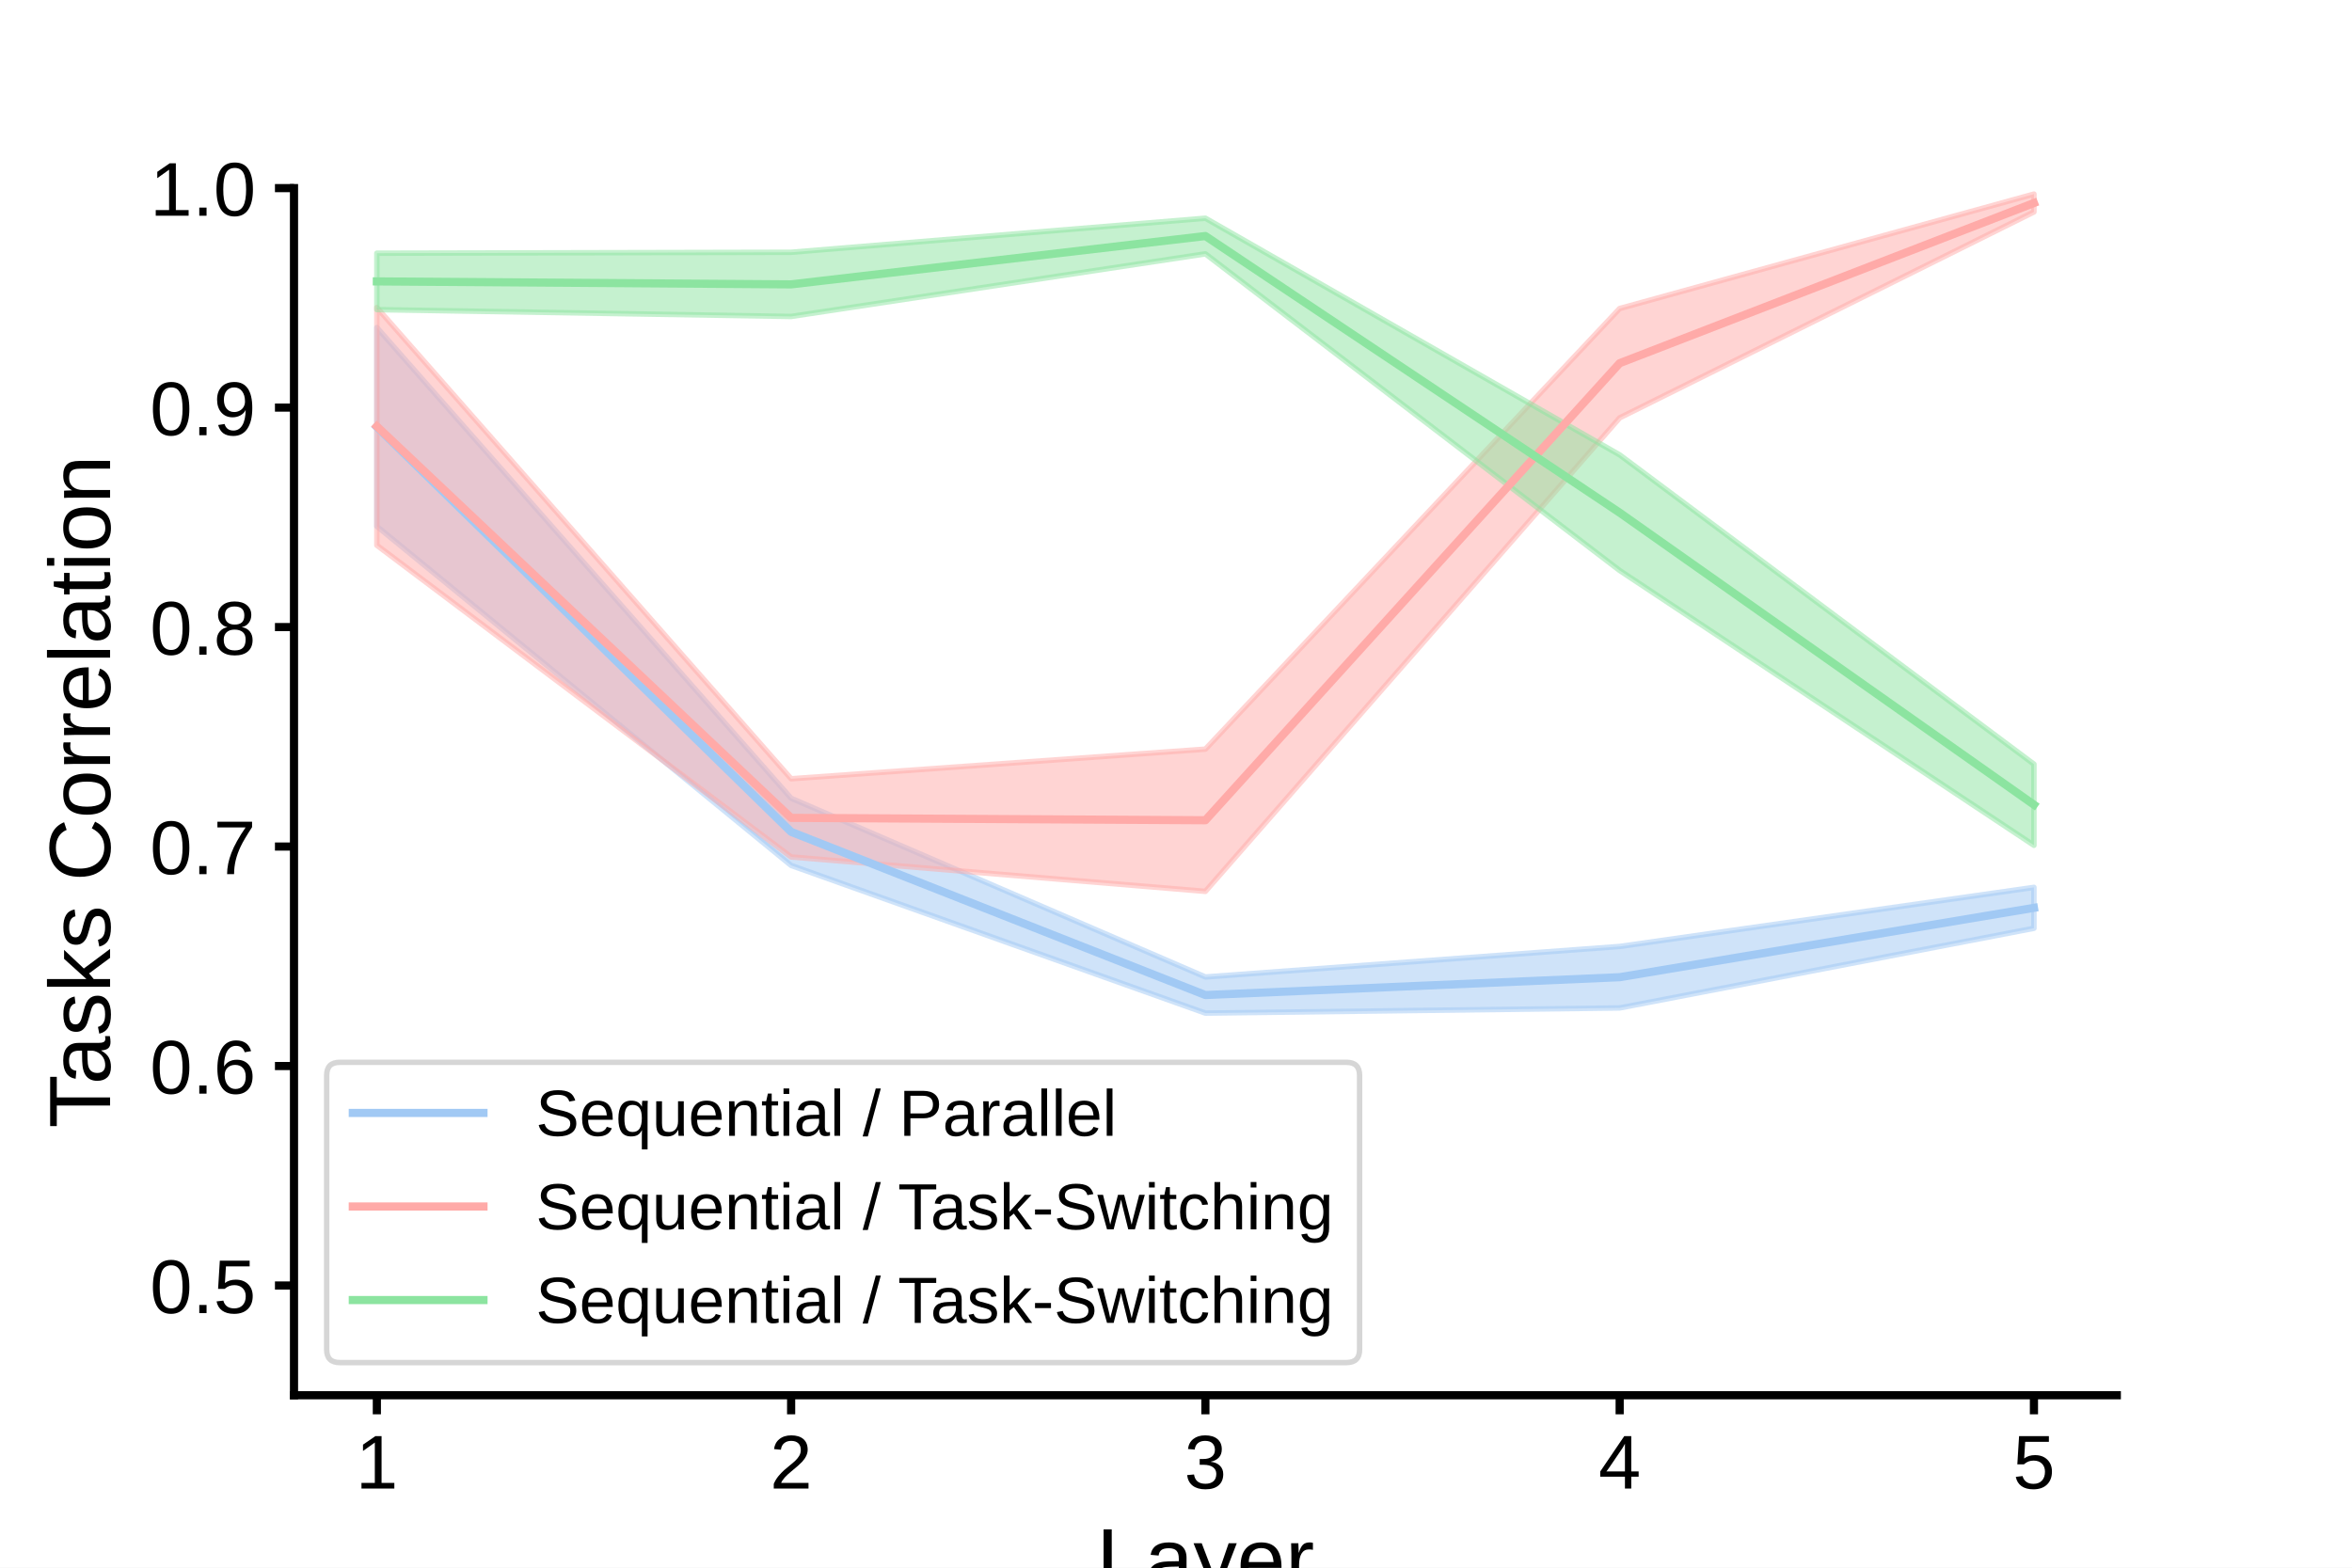
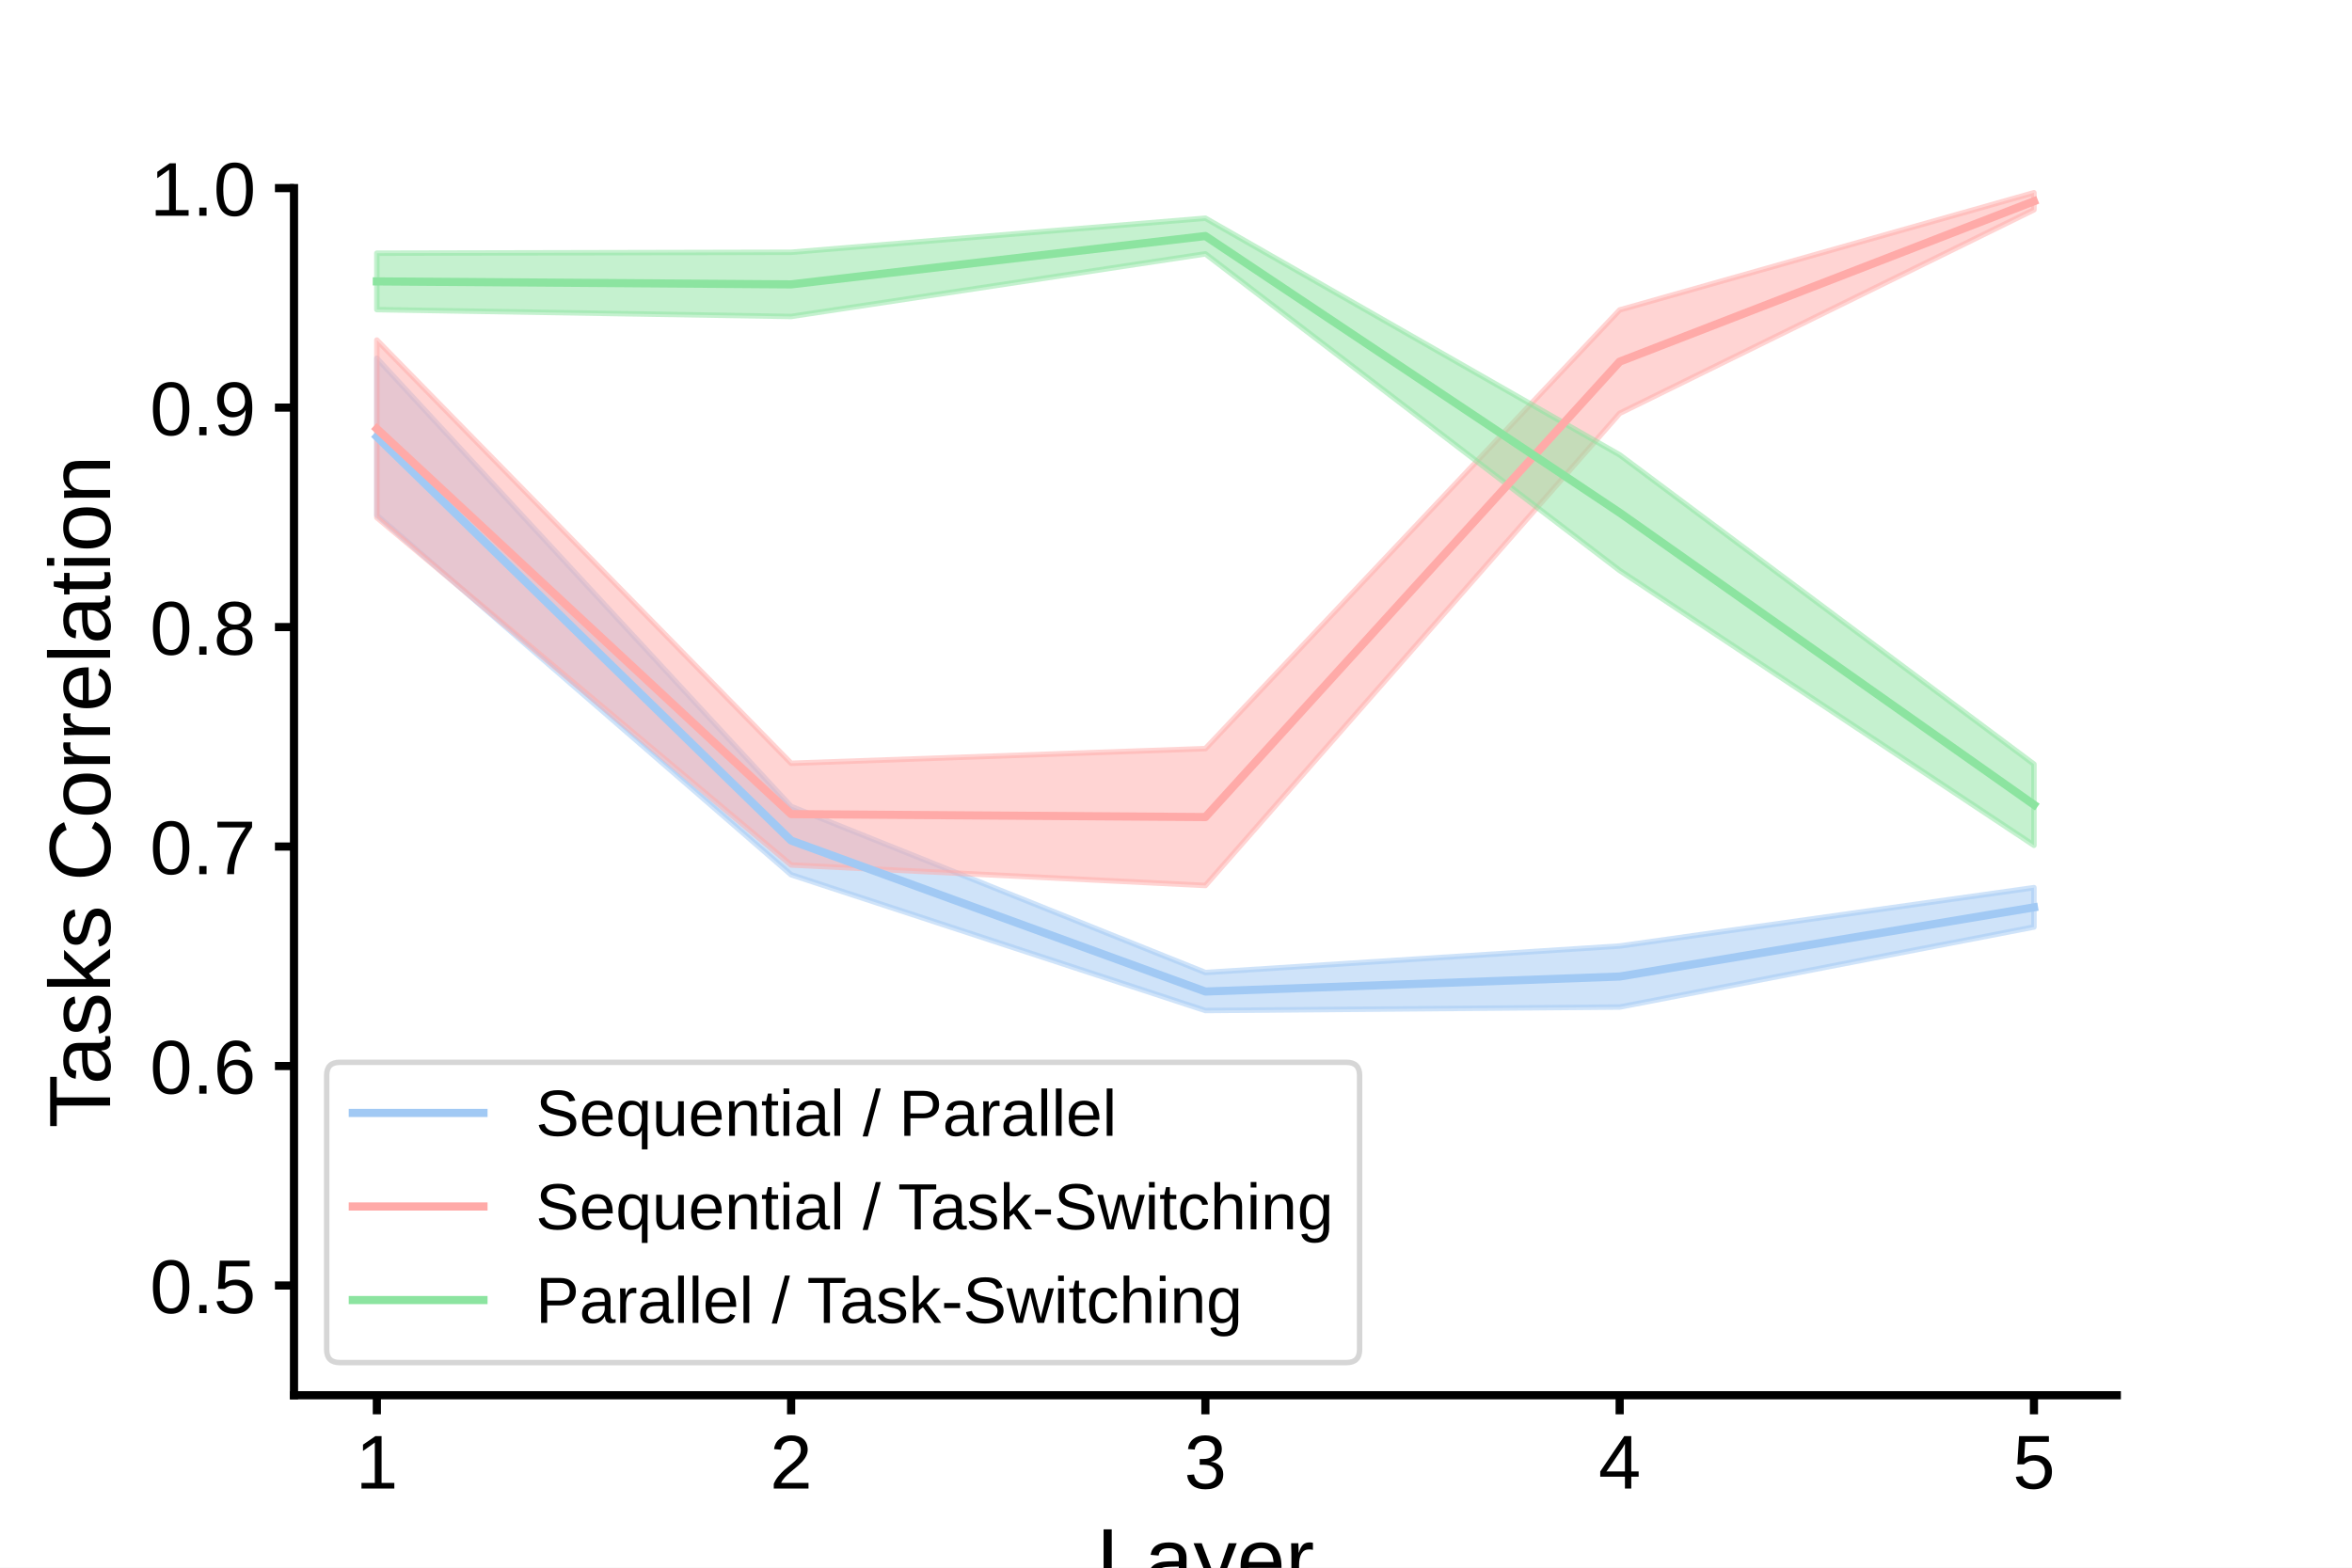
<svg xmlns="http://www.w3.org/2000/svg" xmlns:xlink="http://www.w3.org/1999/xlink" width="432pt" height="288pt" viewBox="0 0 432 288" version="1.1">
  <defs>
    <style type="text/css">*{stroke-linejoin: round; stroke-linecap: butt}</style>
  </defs>
  <g id="figure_1">
    <g id="patch_1">
      <path d="M 0 288  L 432 288  L 432 0  L 0 0  z " style="fill: #ffffff" />
    </g>
    <g id="axes_1">
      <g id="patch_2">
        <path d="M 54 256.32  L 388.8 256.32  L 388.8 34.56  L 54 34.56  z " style="fill: #ffffff" />
      </g>
      <g id="PolyCollection_1">
        <defs>
-           <path id="mc9429c9c65" d="M 69.218 -227.83  L 69.218 -191.315  L 145.309 -129.007  L 221.4 -101.878  L 297.491 -102.831  L 373.582 -117.464  L 373.582 -124.982  L 373.582 -124.982  L 297.491 -114.126  L 221.4 -108.521  L 145.309 -141.349  L 69.218 -227.83  z " style="stroke: #a1c9f4; stroke-opacity: 0.5" />
+           <path id="m2fc9fc798b" d="M 69.218 -222.185  L 69.218 -193.352  L 145.309 -127.303  L 221.4 -102.353  L 297.491 -102.998  L 373.582 -117.696  L 373.582 -124.931  L 373.582 -124.931  L 297.491 -114.206  L 221.4 -109.336  L 145.309 -139.854  L 69.218 -222.185  z " style="stroke: #a1c9f4; stroke-opacity: 0.5" />
        </defs>
-         <g clip-path="url(#pae40393e8b)">
-           <use xlink:href="#mc9429c9c65" x="0" y="288" style="fill: #a1c9f4; fill-opacity: 0.5; stroke: #a1c9f4; stroke-opacity: 0.5" />
+         <g clip-path="url(#p3e74f709cd)">
+           <use xlink:href="#m2fc9fc798b" x="0" y="288" style="fill: #a1c9f4; fill-opacity: 0.5; stroke: #a1c9f4; stroke-opacity: 0.5" />
        </g>
      </g>
      <g id="PolyCollection_2">
        <defs>
-           <path id="ma0b6c511a4" d="M 69.218 -231.503  L 69.218 -187.828  L 145.309 -130.567  L 221.4 -124.246  L 297.491 -211.239  L 373.582 -249.064  L 373.582 -252.345  L 373.582 -252.345  L 297.491 -231.323  L 221.4 -150.375  L 145.309 -144.935  L 69.218 -231.503  z " style="stroke: #ffaaa8; stroke-opacity: 0.5" />
+           <path id="mbef34dbd53" d="M 69.218 -225.53  L 69.218 -192.916  L 145.309 -129.093  L 221.4 -125.325  L 297.491 -212.069  L 373.582 -249.463  L 373.582 -252.593  L 373.582 -252.593  L 297.491 -231.06  L 221.4 -150.47  L 145.309 -147.778  L 69.218 -225.53  z " style="stroke: #ffaaa8; stroke-opacity: 0.5" />
        </defs>
-         <g clip-path="url(#pae40393e8b)">
-           <use xlink:href="#ma0b6c511a4" x="0" y="288" style="fill: #ffaaa8; fill-opacity: 0.5; stroke: #ffaaa8; stroke-opacity: 0.5" />
+         <g clip-path="url(#p3e74f709cd)">
+           <use xlink:href="#mbef34dbd53" x="0" y="288" style="fill: #ffaaa8; fill-opacity: 0.5; stroke: #ffaaa8; stroke-opacity: 0.5" />
        </g>
      </g>
      <g id="PolyCollection_3">
        <defs>
-           <path id="m09b7efdde9" d="M 69.218 -241.485  L 69.218 -231.119  L 145.309 -229.861  L 221.4 -241.364  L 297.491 -183.194  L 373.582 -132.706  L 373.582 -147.614  L 373.582 -147.614  L 297.491 -204.434  L 221.4 -247.912  L 145.309 -241.653  L 69.218 -241.485  z " style="stroke: #8ce4a0; stroke-opacity: 0.5" />
+           <path id="m3c189ae9e6" d="M 69.218 -241.485  L 69.218 -231.119  L 145.309 -229.861  L 221.4 -241.364  L 297.491 -183.194  L 373.582 -132.706  L 373.582 -147.614  L 373.582 -147.614  L 297.491 -204.434  L 221.4 -247.912  L 145.309 -241.653  L 69.218 -241.485  z " style="stroke: #8ce4a0; stroke-opacity: 0.5" />
        </defs>
-         <g clip-path="url(#pae40393e8b)">
-           <use xlink:href="#m09b7efdde9" x="0" y="288" style="fill: #8ce4a0; fill-opacity: 0.5; stroke: #8ce4a0; stroke-opacity: 0.5" />
+         <g clip-path="url(#p3e74f709cd)">
+           <use xlink:href="#m3c189ae9e6" x="0" y="288" style="fill: #8ce4a0; fill-opacity: 0.5; stroke: #8ce4a0; stroke-opacity: 0.5" />
        </g>
      </g>
      <g id="matplotlib.axis_1">
        <g id="xtick_1">
          <g id="line2d_1">
            <defs>
-               <path id="m93d922dfd4" d="M 0 0  L 0 3.5  " style="stroke: #000000; stroke-width: 1.5" />
-             </defs>
-             <g>
-               <use xlink:href="#m93d922dfd4" x="69.218" y="256.32" style="stroke: #000000; stroke-width: 1.5" />
+               <path id="me8f658871e" d="M 0 0  L 0 3.5  " style="stroke: #000000; stroke-width: 1.5" />
+             </defs>
+             <g>
+               <use xlink:href="#me8f658871e" x="69.218" y="256.32" style="stroke: #000000; stroke-width: 1.5" />
            </g>
          </g>
          <g id="text_1">
            <g transform="translate(65.32553 273.4656) scale(0.14 -0.14)">
              <defs>
                <path id="LiberationSans-31" d="M 488 0  L 488 478  L 1609 478  L 1609 3866  L 616 3156  L 616 3688  L 1656 4403  L 2175 4403  L 2175 478  L 3247 478  L 3247 0  L 488 0  z " transform="scale(0.015625)" />
              </defs>
              <use xlink:href="#LiberationSans-31" />
            </g>
          </g>
        </g>
        <g id="xtick_2">
          <g id="line2d_2">
            <g>
-               <use xlink:href="#m93d922dfd4" x="145.309" y="256.32" style="stroke: #000000; stroke-width: 1.5" />
+               <use xlink:href="#me8f658871e" x="145.309" y="256.32" style="stroke: #000000; stroke-width: 1.5" />
            </g>
          </g>
          <g id="text_2">
            <g transform="translate(141.4164 273.4656) scale(0.14 -0.14)">
              <defs>
                <path id="LiberationSans-32" d="M 322 0  L 322 397  Q 481 763 711 1042  Q 941 1322 1194 1548  Q 1447 1775 1695 1969  Q 1944 2163 2144 2356  Q 2344 2550 2467 2762  Q 2591 2975 2591 3244  Q 2591 3606 2378 3806  Q 2166 4006 1788 4006  Q 1428 4006 1195 3811  Q 963 3616 922 3263  L 347 3316  Q 409 3844 795 4156  Q 1181 4469 1788 4469  Q 2453 4469 2811 4155  Q 3169 3841 3169 3263  Q 3169 3006 3051 2753  Q 2934 2500 2703 2247  Q 2472 1994 1819 1463  Q 1459 1169 1246 933  Q 1034 697 941 478  L 3238 478  L 3238 0  L 322 0  z " transform="scale(0.015625)" />
              </defs>
              <use xlink:href="#LiberationSans-32" />
            </g>
          </g>
        </g>
        <g id="xtick_3">
          <g id="line2d_3">
            <g>
-               <use xlink:href="#m93d922dfd4" x="221.4" y="256.32" style="stroke: #000000; stroke-width: 1.5" />
+               <use xlink:href="#me8f658871e" x="221.4" y="256.32" style="stroke: #000000; stroke-width: 1.5" />
            </g>
          </g>
          <g id="text_3">
            <g transform="translate(217.5073 273.4656) scale(0.14 -0.14)">
              <defs>
                <path id="LiberationSans-33" d="M 3278 1216  Q 3278 606 2890 271  Q 2503 -63 1784 -63  Q 1116 -63 717 239  Q 319 541 244 1131  L 825 1184  Q 938 403 1784 403  Q 2209 403 2451 612  Q 2694 822 2694 1234  Q 2694 1594 2417 1795  Q 2141 1997 1619 1997  L 1300 1997  L 1300 2484  L 1606 2484  Q 2069 2484 2323 2686  Q 2578 2888 2578 3244  Q 2578 3597 2370 3801  Q 2163 4006 1753 4006  Q 1381 4006 1151 3815  Q 922 3625 884 3278  L 319 3322  Q 381 3863 767 4166  Q 1153 4469 1759 4469  Q 2422 4469 2789 4161  Q 3156 3853 3156 3303  Q 3156 2881 2920 2617  Q 2684 2353 2234 2259  L 2234 2247  Q 2728 2194 3003 1916  Q 3278 1638 3278 1216  z " transform="scale(0.015625)" />
              </defs>
              <use xlink:href="#LiberationSans-33" />
            </g>
          </g>
        </g>
        <g id="xtick_4">
          <g id="line2d_4">
            <g>
-               <use xlink:href="#m93d922dfd4" x="297.491" y="256.32" style="stroke: #000000; stroke-width: 1.5" />
+               <use xlink:href="#me8f658871e" x="297.491" y="256.32" style="stroke: #000000; stroke-width: 1.5" />
            </g>
          </g>
          <g id="text_4">
            <g transform="translate(293.5983 273.4656) scale(0.14 -0.14)">
              <defs>
                <path id="LiberationSans-34" d="M 2753 997  L 2753 0  L 2222 0  L 2222 997  L 147 997  L 147 1434  L 2163 4403  L 2753 4403  L 2753 1441  L 3372 1441  L 3372 997  L 2753 997  z M 2222 3769  Q 2216 3750 2134 3603  Q 2053 3456 2013 3397  L 884 1734  L 716 1503  L 666 1441  L 2222 1441  L 2222 3769  z " transform="scale(0.015625)" />
              </defs>
              <use xlink:href="#LiberationSans-34" />
            </g>
          </g>
        </g>
        <g id="xtick_5">
          <g id="line2d_5">
            <g>
-               <use xlink:href="#m93d922dfd4" x="373.582" y="256.32" style="stroke: #000000; stroke-width: 1.5" />
+               <use xlink:href="#me8f658871e" x="373.582" y="256.32" style="stroke: #000000; stroke-width: 1.5" />
            </g>
          </g>
          <g id="text_5">
            <g transform="translate(369.6892 273.4656) scale(0.14 -0.14)">
              <defs>
                <path id="LiberationSans-35" d="M 3291 1434  Q 3291 738 2877 337  Q 2463 -63 1728 -63  Q 1113 -63 734 206  Q 356 475 256 984  L 825 1050  Q 1003 397 1741 397  Q 2194 397 2450 670  Q 2706 944 2706 1422  Q 2706 1838 2448 2094  Q 2191 2350 1753 2350  Q 1525 2350 1328 2278  Q 1131 2206 934 2034  L 384 2034  L 531 4403  L 3034 4403  L 3034 3925  L 1044 3925  L 959 2528  Q 1325 2809 1869 2809  Q 2519 2809 2905 2428  Q 3291 2047 3291 1434  z " transform="scale(0.015625)" />
              </defs>
              <use xlink:href="#LiberationSans-35" />
            </g>
          </g>
        </g>
        <g id="text_6">
          <g transform="translate(201.39 291.9656) scale(0.16 -0.16)">
            <defs>
              <path id="LiberationSans-4c" d="M 525 0  L 525 4403  L 1122 4403  L 1122 488  L 3347 488  L 3347 0  L 525 0  z " transform="scale(0.015625)" />
              <path id="LiberationSans-61" d="M 1294 -63  Q 784 -63 528 206  Q 272 475 272 944  Q 272 1469 617 1750  Q 963 2031 1731 2050  L 2491 2063  L 2491 2247  Q 2491 2659 2316 2837  Q 2141 3016 1766 3016  Q 1388 3016 1216 2887  Q 1044 2759 1009 2478  L 422 2531  Q 566 3444 1778 3444  Q 2416 3444 2737 3151  Q 3059 2859 3059 2306  L 3059 850  Q 3059 600 3125 473  Q 3191 347 3375 347  Q 3456 347 3559 369  L 3559 19  Q 3347 -31 3125 -31  Q 2813 -31 2670 133  Q 2528 297 2509 647  L 2491 647  Q 2275 259 1989 98  Q 1703 -63 1294 -63  z M 1422 359  Q 1731 359 1972 500  Q 2213 641 2352 886  Q 2491 1131 2491 1391  L 2491 1669  L 1875 1656  Q 1478 1650 1273 1575  Q 1069 1500 959 1344  Q 850 1188 850 934  Q 850 659 998 509  Q 1147 359 1422 359  z " transform="scale(0.015625)" />
              <path id="LiberationSans-79" d="M 597 -1328  Q 366 -1328 209 -1294  L 209 -872  Q 328 -891 472 -891  Q 997 -891 1303 -119  L 1356 16  L 16 3381  L 616 3381  L 1328 1513  Q 1344 1469 1366 1408  Q 1388 1347 1506 1000  Q 1625 653 1634 613  L 1853 1228  L 2594 3381  L 3188 3381  L 1888 0  Q 1678 -541 1497 -805  Q 1316 -1069 1095 -1198  Q 875 -1328 597 -1328  z " transform="scale(0.015625)" />
              <path id="LiberationSans-65" d="M 863 1572  Q 863 991 1103 675  Q 1344 359 1806 359  Q 2172 359 2392 506  Q 2613 653 2691 878  L 3184 738  Q 2881 -63 1806 -63  Q 1056 -63 664 384  Q 272 831 272 1713  Q 272 2550 664 2997  Q 1056 3444 1784 3444  Q 3275 3444 3275 1647  L 3275 1572  L 863 1572  z M 2694 2003  Q 2647 2538 2422 2783  Q 2197 3028 1775 3028  Q 1366 3028 1127 2754  Q 888 2481 869 2003  L 2694 2003  z " transform="scale(0.015625)" />
              <path id="LiberationSans-72" d="M 444 0  L 444 2594  Q 444 2950 425 3381  L 956 3381  Q 981 2806 981 2691  L 994 2691  Q 1128 3125 1303 3284  Q 1478 3444 1797 3444  Q 1909 3444 2025 3413  L 2025 2897  Q 1913 2928 1725 2928  Q 1375 2928 1190 2626  Q 1006 2325 1006 1763  L 1006 0  L 444 0  z " transform="scale(0.015625)" />
            </defs>
            <use xlink:href="#LiberationSans-4c" />
            <use xlink:href="#LiberationSans-61" x="55.615" />
            <use xlink:href="#LiberationSans-79" x="111.23" />
            <use xlink:href="#LiberationSans-65" x="161.23" />
            <use xlink:href="#LiberationSans-72" x="216.846" />
          </g>
        </g>
      </g>
      <g id="matplotlib.axis_2">
        <g id="ytick_1">
          <g id="line2d_6">
            <defs>
-               <path id="m2ae9877682" d="M 0 0  L -3.5 0  " style="stroke: #000000; stroke-width: 1.5" />
-             </defs>
-             <g>
-               <use xlink:href="#m2ae9877682" x="54" y="236.16" style="stroke: #000000; stroke-width: 1.5" />
+               <path id="m0e1435fe93" d="M 0 0  L -3.5 0  " style="stroke: #000000; stroke-width: 1.5" />
+             </defs>
+             <g>
+               <use xlink:href="#m0e1435fe93" x="54" y="236.16" style="stroke: #000000; stroke-width: 1.5" />
            </g>
          </g>
          <g id="text_7">
            <g transform="translate(27.54 241.2328) scale(0.14 -0.14)">
              <defs>
                <path id="LiberationSans-30" d="M 3309 2203  Q 3309 1100 2920 518  Q 2531 -63 1772 -63  Q 1013 -63 631 515  Q 250 1094 250 2203  Q 250 3338 620 3903  Q 991 4469 1791 4469  Q 2569 4469 2939 3897  Q 3309 3325 3309 2203  z M 2738 2203  Q 2738 3156 2517 3584  Q 2297 4013 1791 4013  Q 1272 4013 1045 3591  Q 819 3169 819 2203  Q 819 1266 1048 831  Q 1278 397 1778 397  Q 2275 397 2506 840  Q 2738 1284 2738 2203  z " transform="scale(0.015625)" />
                <path id="LiberationSans-2e" d="M 584 0  L 584 684  L 1194 684  L 1194 0  L 584 0  z " transform="scale(0.015625)" />
              </defs>
              <use xlink:href="#LiberationSans-30" />
              <use xlink:href="#LiberationSans-2e" x="55.615" />
              <use xlink:href="#LiberationSans-35" x="83.398" />
            </g>
          </g>
        </g>
        <g id="ytick_2">
          <g id="line2d_7">
            <g>
-               <use xlink:href="#m2ae9877682" x="54" y="195.84" style="stroke: #000000; stroke-width: 1.5" />
+               <use xlink:href="#m0e1435fe93" x="54" y="195.84" style="stroke: #000000; stroke-width: 1.5" />
            </g>
          </g>
          <g id="text_8">
            <g transform="translate(27.54 200.9128) scale(0.14 -0.14)">
              <defs>
                <path id="LiberationSans-36" d="M 3278 1441  Q 3278 744 2900 340  Q 2522 -63 1856 -63  Q 1113 -63 719 490  Q 325 1044 325 2100  Q 325 3244 734 3856  Q 1144 4469 1900 4469  Q 2897 4469 3156 3572  L 2619 3475  Q 2453 4013 1894 4013  Q 1413 4013 1148 3564  Q 884 3116 884 2266  Q 1038 2550 1316 2698  Q 1594 2847 1953 2847  Q 2563 2847 2920 2465  Q 3278 2084 3278 1441  z M 2706 1416  Q 2706 1894 2472 2153  Q 2238 2413 1819 2413  Q 1425 2413 1183 2183  Q 941 1953 941 1550  Q 941 1041 1192 716  Q 1444 391 1838 391  Q 2244 391 2475 664  Q 2706 938 2706 1416  z " transform="scale(0.015625)" />
              </defs>
              <use xlink:href="#LiberationSans-30" />
              <use xlink:href="#LiberationSans-2e" x="55.615" />
              <use xlink:href="#LiberationSans-36" x="83.398" />
            </g>
          </g>
        </g>
        <g id="ytick_3">
          <g id="line2d_8">
            <g>
-               <use xlink:href="#m2ae9877682" x="54" y="155.52" style="stroke: #000000; stroke-width: 1.5" />
+               <use xlink:href="#m0e1435fe93" x="54" y="155.52" style="stroke: #000000; stroke-width: 1.5" />
            </g>
          </g>
          <g id="text_9">
            <g transform="translate(27.54 160.5928) scale(0.14 -0.14)">
              <defs>
                <path id="LiberationSans-37" d="M 3238 3947  Q 2563 2916 2284 2331  Q 2006 1747 1867 1178  Q 1728 609 1728 0  L 1141 0  Q 1141 844 1498 1776  Q 1856 2709 2694 3925  L 328 3925  L 328 4403  L 3238 4403  L 3238 3947  z " transform="scale(0.015625)" />
              </defs>
              <use xlink:href="#LiberationSans-30" />
              <use xlink:href="#LiberationSans-2e" x="55.615" />
              <use xlink:href="#LiberationSans-37" x="83.398" />
            </g>
          </g>
        </g>
        <g id="ytick_4">
          <g id="line2d_9">
            <g>
-               <use xlink:href="#m2ae9877682" x="54" y="115.2" style="stroke: #000000; stroke-width: 1.5" />
+               <use xlink:href="#m0e1435fe93" x="54" y="115.2" style="stroke: #000000; stroke-width: 1.5" />
            </g>
          </g>
          <g id="text_10">
            <g transform="translate(27.54 120.2728) scale(0.14 -0.14)">
              <defs>
                <path id="LiberationSans-38" d="M 3281 1228  Q 3281 619 2893 278  Q 2506 -63 1781 -63  Q 1075 -63 676 271  Q 278 606 278 1222  Q 278 1653 525 1947  Q 772 2241 1156 2303  L 1156 2316  Q 797 2400 589 2681  Q 381 2963 381 3341  Q 381 3844 757 4156  Q 1134 4469 1769 4469  Q 2419 4469 2795 4162  Q 3172 3856 3172 3334  Q 3172 2956 2962 2675  Q 2753 2394 2391 2322  L 2391 2309  Q 2813 2241 3047 1952  Q 3281 1663 3281 1228  z M 2588 3303  Q 2588 4050 1769 4050  Q 1372 4050 1164 3862  Q 956 3675 956 3303  Q 956 2925 1170 2726  Q 1384 2528 1775 2528  Q 2172 2528 2380 2711  Q 2588 2894 2588 3303  z M 2697 1281  Q 2697 1691 2453 1898  Q 2209 2106 1769 2106  Q 1341 2106 1100 1882  Q 859 1659 859 1269  Q 859 359 1788 359  Q 2247 359 2472 579  Q 2697 800 2697 1281  z " transform="scale(0.015625)" />
              </defs>
              <use xlink:href="#LiberationSans-30" />
              <use xlink:href="#LiberationSans-2e" x="55.615" />
              <use xlink:href="#LiberationSans-38" x="83.398" />
            </g>
          </g>
        </g>
        <g id="ytick_5">
          <g id="line2d_10">
            <g>
-               <use xlink:href="#m2ae9877682" x="54" y="74.88" style="stroke: #000000; stroke-width: 1.5" />
+               <use xlink:href="#m0e1435fe93" x="54" y="74.88" style="stroke: #000000; stroke-width: 1.5" />
            </g>
          </g>
          <g id="text_11">
            <g transform="translate(27.54 79.95281) scale(0.14 -0.14)">
              <defs>
                <path id="LiberationSans-39" d="M 3256 2291  Q 3256 1156 2842 546  Q 2428 -63 1663 -63  Q 1147 -63 836 154  Q 525 372 391 856  L 928 941  Q 1097 391 1672 391  Q 2156 391 2422 841  Q 2688 1291 2700 2125  Q 2575 1844 2272 1673  Q 1969 1503 1606 1503  Q 1013 1503 656 1909  Q 300 2316 300 2988  Q 300 3678 687 4073  Q 1075 4469 1766 4469  Q 2500 4469 2878 3925  Q 3256 3381 3256 2291  z M 2644 2834  Q 2644 3366 2400 3689  Q 2156 4013 1747 4013  Q 1341 4013 1106 3736  Q 872 3459 872 2988  Q 872 2506 1106 2226  Q 1341 1947 1741 1947  Q 1984 1947 2193 2058  Q 2403 2169 2523 2372  Q 2644 2575 2644 2834  z " transform="scale(0.015625)" />
              </defs>
              <use xlink:href="#LiberationSans-30" />
              <use xlink:href="#LiberationSans-2e" x="55.615" />
              <use xlink:href="#LiberationSans-39" x="83.398" />
            </g>
          </g>
        </g>
        <g id="ytick_6">
          <g id="line2d_11">
            <g>
-               <use xlink:href="#m2ae9877682" x="54" y="34.56" style="stroke: #000000; stroke-width: 1.5" />
+               <use xlink:href="#m0e1435fe93" x="54" y="34.56" style="stroke: #000000; stroke-width: 1.5" />
            </g>
          </g>
          <g id="text_12">
            <g transform="translate(27.54 39.63281) scale(0.14 -0.14)">
              <use xlink:href="#LiberationSans-31" />
              <use xlink:href="#LiberationSans-2e" x="55.615" />
              <use xlink:href="#LiberationSans-30" x="83.398" />
            </g>
          </g>
        </g>
        <g id="text_13">
          <g transform="translate(20.22 207.2337) rotate(-90) scale(0.16 -0.16)">
            <defs>
              <path id="LiberationSans-54" d="M 2250 3916  L 2250 0  L 1656 0  L 1656 3916  L 144 3916  L 144 4403  L 3763 4403  L 3763 3916  L 2250 3916  z " transform="scale(0.015625)" />
              <path id="LiberationSans-73" d="M 2969 934  Q 2969 456 2608 196  Q 2247 -63 1597 -63  Q 966 -63 623 145  Q 281 353 178 794  L 675 891  Q 747 619 972 492  Q 1197 366 1597 366  Q 2025 366 2223 497  Q 2422 628 2422 891  Q 2422 1091 2284 1216  Q 2147 1341 1841 1422  L 1438 1528  Q 953 1653 748 1773  Q 544 1894 428 2066  Q 313 2238 313 2488  Q 313 2950 642 3192  Q 972 3434 1603 3434  Q 2163 3434 2492 3237  Q 2822 3041 2909 2606  L 2403 2544  Q 2356 2769 2151 2889  Q 1947 3009 1603 3009  Q 1222 3009 1040 2893  Q 859 2778 859 2544  Q 859 2400 934 2306  Q 1009 2213 1156 2147  Q 1303 2081 1775 1966  Q 2222 1853 2419 1758  Q 2616 1663 2730 1547  Q 2844 1431 2906 1279  Q 2969 1128 2969 934  z " transform="scale(0.015625)" />
              <path id="LiberationSans-6b" d="M 2550 0  L 1406 1544  L 994 1203  L 994 0  L 431 0  L 431 4638  L 994 4638  L 994 1741  L 2478 3381  L 3138 3381  L 1766 1928  L 3209 0  L 2550 0  z " transform="scale(0.015625)" />
              <path id="LiberationSans-20" transform="scale(0.015625)" />
              <path id="LiberationSans-43" d="M 2475 3981  Q 1744 3981 1337 3511  Q 931 3041 931 2222  Q 931 1413 1354 920  Q 1778 428 2500 428  Q 3425 428 3891 1344  L 4378 1100  Q 4106 531 3614 234  Q 3122 -63 2472 -63  Q 1806 -63 1320 214  Q 834 491 579 1005  Q 325 1519 325 2222  Q 325 3275 894 3872  Q 1463 4469 2469 4469  Q 3172 4469 3644 4194  Q 4116 3919 4338 3378  L 3772 3191  Q 3619 3575 3280 3778  Q 2941 3981 2475 3981  z " transform="scale(0.015625)" />
              <path id="LiberationSans-6f" d="M 3291 1694  Q 3291 806 2900 371  Q 2509 -63 1766 -63  Q 1025 -63 647 389  Q 269 841 269 1694  Q 269 3444 1784 3444  Q 2559 3444 2925 3017  Q 3291 2591 3291 1694  z M 2700 1694  Q 2700 2394 2492 2711  Q 2284 3028 1794 3028  Q 1300 3028 1079 2704  Q 859 2381 859 1694  Q 859 1025 1076 689  Q 1294 353 1759 353  Q 2266 353 2483 678  Q 2700 1003 2700 1694  z " transform="scale(0.015625)" />
              <path id="LiberationSans-6c" d="M 431 0  L 431 4638  L 994 4638  L 994 0  L 431 0  z " transform="scale(0.015625)" />
              <path id="LiberationSans-74" d="M 1731 25  Q 1453 -50 1163 -50  Q 488 -50 488 716  L 488 2972  L 97 2972  L 97 3381  L 509 3381  L 675 4138  L 1050 4138  L 1050 3381  L 1675 3381  L 1675 2972  L 1050 2972  L 1050 838  Q 1050 594 1129 495  Q 1209 397 1406 397  Q 1519 397 1731 441  L 1731 25  z " transform="scale(0.015625)" />
              <path id="LiberationSans-69" d="M 428 4100  L 428 4638  L 991 4638  L 991 4100  L 428 4100  z M 428 0  L 428 3381  L 991 3381  L 991 0  L 428 0  z " transform="scale(0.015625)" />
              <path id="LiberationSans-6e" d="M 2578 0  L 2578 2144  Q 2578 2478 2512 2662  Q 2447 2847 2303 2928  Q 2159 3009 1881 3009  Q 1475 3009 1240 2731  Q 1006 2453 1006 1959  L 1006 0  L 444 0  L 444 2659  Q 444 3250 425 3381  L 956 3381  Q 959 3366 962 3297  Q 966 3228 970 3139  Q 975 3050 981 2803  L 991 2803  Q 1184 3153 1439 3298  Q 1694 3444 2072 3444  Q 2628 3444 2886 3167  Q 3144 2891 3144 2253  L 3144 0  L 2578 0  z " transform="scale(0.015625)" />
            </defs>
            <use xlink:href="#LiberationSans-54" />
            <use xlink:href="#LiberationSans-61" x="49.959" />
            <use xlink:href="#LiberationSans-73" x="105.574" />
            <use xlink:href="#LiberationSans-6b" x="155.574" />
            <use xlink:href="#LiberationSans-73" x="205.574" />
            <use xlink:href="#LiberationSans-20" x="255.574" />
            <use xlink:href="#LiberationSans-43" x="283.357" />
            <use xlink:href="#LiberationSans-6f" x="355.574" />
            <use xlink:href="#LiberationSans-72" x="411.189" />
            <use xlink:href="#LiberationSans-72" x="444.49" />
            <use xlink:href="#LiberationSans-65" x="477.791" />
            <use xlink:href="#LiberationSans-6c" x="533.406" />
            <use xlink:href="#LiberationSans-61" x="555.623" />
            <use xlink:href="#LiberationSans-74" x="611.238" />
            <use xlink:href="#LiberationSans-69" x="639.021" />
            <use xlink:href="#LiberationSans-6f" x="661.238" />
            <use xlink:href="#LiberationSans-6e" x="716.854" />
          </g>
        </g>
      </g>
      <g id="line2d_12">
-         <path d="M 69.218 78.427  L 145.309 152.822  L 221.4 182.8  L 297.491 179.522  L 373.582 166.777  " clip-path="url(#pae40393e8b)" style="fill: none; stroke: #a1c9f4; stroke-width: 1.5; stroke-linecap: square" />
+         <path d="M 69.218 80.232  L 145.309 154.422  L 221.4 182.156  L 297.491 179.398  L 373.582 166.687  " clip-path="url(#p3e74f709cd)" style="fill: none; stroke: #a1c9f4; stroke-width: 1.5; stroke-linecap: square" />
      </g>
      <g id="line2d_13">
-         <path d="M 69.218 78.335  L 145.309 150.249  L 221.4 150.69  L 297.491 66.719  L 373.582 37.296  " clip-path="url(#pae40393e8b)" style="fill: none; stroke: #ffaaa8; stroke-width: 1.5; stroke-linecap: square" />
+         <path d="M 69.218 78.777  L 145.309 149.564  L 221.4 150.103  L 297.491 66.435  L 373.582 36.972  " clip-path="url(#p3e74f709cd)" style="fill: none; stroke: #ffaaa8; stroke-width: 1.5; stroke-linecap: square" />
      </g>
      <g id="line2d_14">
-         <path d="M 69.218 51.698  L 145.309 52.243  L 221.4 43.362  L 297.491 94.186  L 373.582 147.84  " clip-path="url(#pae40393e8b)" style="fill: none; stroke: #8ce4a0; stroke-width: 1.5; stroke-linecap: square" />
+         <path d="M 69.218 51.698  L 145.309 52.243  L 221.4 43.362  L 297.491 94.186  L 373.582 147.84  " clip-path="url(#p3e74f709cd)" style="fill: none; stroke: #8ce4a0; stroke-width: 1.5; stroke-linecap: square" />
      </g>
      <g id="patch_3">
        <path d="M 54 256.32  L 54 34.56  " style="fill: none; stroke: #000000; stroke-width: 1.5; stroke-linejoin: miter; stroke-linecap: square" />
      </g>
      <g id="patch_4">
        <path d="M 54 256.32  L 388.8 256.32  " style="fill: none; stroke: #000000; stroke-width: 1.5; stroke-linejoin: miter; stroke-linecap: square" />
      </g>
      <g id="legend_1">
        <g id="patch_5">
          <path d="M 62.4 250.32  L 247.32 250.32  Q 249.72 250.32 249.72 247.92  L 249.72 197.561  Q 249.72 195.161 247.32 195.161  L 62.4 195.161  Q 60 195.161 60 197.561  L 60 247.92  Q 60 250.32 62.4 250.32  z " style="fill: #ffffff; opacity: 0.8; stroke: #cccccc; stroke-linejoin: miter" />
        </g>
        <g id="line2d_15">
          <path d="M 64.8 204.458  L 76.8 204.458  L 88.8 204.458  " style="fill: none; stroke: #a1c9f4; stroke-width: 1.5; stroke-linecap: square" />
        </g>
        <g id="text_14">
          <g transform="translate(98.4 208.6575) scale(0.12 -0.12)">
            <defs>
              <path id="LiberationSans-53" d="M 3975 1216  Q 3975 606 3498 271  Q 3022 -63 2156 -63  Q 547 -63 291 1056  L 869 1172  Q 969 775 1294 589  Q 1619 403 2178 403  Q 2756 403 3070 601  Q 3384 800 3384 1184  Q 3384 1400 3286 1534  Q 3188 1669 3009 1756  Q 2831 1844 2584 1903  Q 2338 1963 2038 2031  Q 1516 2147 1245 2262  Q 975 2378 819 2520  Q 663 2663 580 2853  Q 497 3044 497 3291  Q 497 3856 930 4162  Q 1363 4469 2169 4469  Q 2919 4469 3316 4239  Q 3713 4009 3872 3456  L 3284 3353  Q 3188 3703 2916 3861  Q 2644 4019 2163 4019  Q 1634 4019 1356 3844  Q 1078 3669 1078 3322  Q 1078 3119 1186 2986  Q 1294 2853 1497 2761  Q 1700 2669 2306 2534  Q 2509 2488 2711 2439  Q 2913 2391 3097 2323  Q 3281 2256 3442 2165  Q 3603 2075 3722 1944  Q 3841 1813 3908 1634  Q 3975 1456 3975 1216  z " transform="scale(0.015625)" />
              <path id="LiberationSans-71" d="M 1513 -63  Q 869 -63 569 371  Q 269 806 269 1675  Q 269 3444 1513 3444  Q 1897 3444 2147 3308  Q 2397 3172 2566 2856  L 2572 2856  Q 2572 2950 2584 3179  Q 2597 3409 2609 3425  L 3150 3425  Q 3128 3241 3128 2503  L 3128 -1328  L 2566 -1328  L 2566 44  L 2578 556  L 2572 556  Q 2403 222 2156 79  Q 1909 -63 1513 -63  z M 2566 1731  Q 2566 2391 2350 2709  Q 2134 3028 1663 3028  Q 1234 3028 1046 2709  Q 859 2391 859 1694  Q 859 984 1048 678  Q 1238 372 1656 372  Q 2134 372 2350 712  Q 2566 1053 2566 1731  z " transform="scale(0.015625)" />
              <path id="LiberationSans-75" d="M 981 3381  L 981 1238  Q 981 903 1047 718  Q 1113 534 1256 453  Q 1400 372 1678 372  Q 2084 372 2318 650  Q 2553 928 2553 1422  L 2553 3381  L 3116 3381  L 3116 722  Q 3116 131 3134 0  L 2603 0  Q 2600 16 2597 84  Q 2594 153 2589 242  Q 2584 331 2578 578  L 2569 578  Q 2375 228 2120 82  Q 1866 -63 1488 -63  Q 931 -63 673 214  Q 416 491 416 1128  L 416 3381  L 981 3381  z " transform="scale(0.015625)" />
              <path id="LiberationSans-2f" d="M 0 -63  L 1284 4638  L 1778 4638  L 506 -63  L 0 -63  z " transform="scale(0.015625)" />
              <path id="LiberationSans-50" d="M 3931 3078  Q 3931 2453 3523 2084  Q 3116 1716 2416 1716  L 1122 1716  L 1122 0  L 525 0  L 525 4403  L 2378 4403  Q 3119 4403 3525 4056  Q 3931 3709 3931 3078  z M 3331 3072  Q 3331 3925 2306 3925  L 1122 3925  L 1122 2188  L 2331 2188  Q 3331 2188 3331 3072  z " transform="scale(0.015625)" />
            </defs>
            <use xlink:href="#LiberationSans-53" />
            <use xlink:href="#LiberationSans-65" x="66.699" />
            <use xlink:href="#LiberationSans-71" x="122.314" />
            <use xlink:href="#LiberationSans-75" x="177.93" />
            <use xlink:href="#LiberationSans-65" x="233.545" />
            <use xlink:href="#LiberationSans-6e" x="289.16" />
            <use xlink:href="#LiberationSans-74" x="344.775" />
            <use xlink:href="#LiberationSans-69" x="372.559" />
            <use xlink:href="#LiberationSans-61" x="394.775" />
            <use xlink:href="#LiberationSans-6c" x="450.391" />
            <use xlink:href="#LiberationSans-20" x="472.607" />
            <use xlink:href="#LiberationSans-2f" x="500.391" />
            <use xlink:href="#LiberationSans-20" x="528.174" />
            <use xlink:href="#LiberationSans-50" x="555.957" />
            <use xlink:href="#LiberationSans-61" x="622.656" />
            <use xlink:href="#LiberationSans-72" x="678.271" />
            <use xlink:href="#LiberationSans-61" x="711.572" />
            <use xlink:href="#LiberationSans-6c" x="767.188" />
            <use xlink:href="#LiberationSans-6c" x="789.404" />
            <use xlink:href="#LiberationSans-65" x="811.621" />
            <use xlink:href="#LiberationSans-6c" x="867.236" />
          </g>
        </g>
        <g id="line2d_16">
          <path d="M 64.8 221.644  L 76.8 221.644  L 88.8 221.644  " style="fill: none; stroke: #ffaaa8; stroke-width: 1.5; stroke-linecap: square" />
        </g>
        <g id="text_15">
          <g transform="translate(98.4 225.8438) scale(0.12 -0.12)">
            <defs>
              <path id="LiberationSans-2d" d="M 284 1450  L 284 1950  L 1847 1950  L 1847 1450  L 284 1450  z " transform="scale(0.015625)" />
              <path id="LiberationSans-77" d="M 3669 0  L 3016 0  L 2425 2391  L 2313 2919  Q 2284 2778 2225 2514  Q 2166 2250 1588 0  L 938 0  L -9 3381  L 547 3381  L 1119 1084  Q 1141 1009 1253 466  L 1306 697  L 2013 3381  L 2616 3381  L 3206 1059  L 3350 466  L 3447 900  L 4088 3381  L 4638 3381  L 3669 0  z " transform="scale(0.015625)" />
              <path id="LiberationSans-63" d="M 859 1706  Q 859 1031 1071 706  Q 1284 381 1713 381  Q 2013 381 2214 543  Q 2416 706 2463 1044  L 3031 1006  Q 2966 519 2616 228  Q 2266 -63 1728 -63  Q 1019 -63 645 385  Q 272 834 272 1694  Q 272 2547 647 2995  Q 1022 3444 1722 3444  Q 2241 3444 2583 3175  Q 2925 2906 3013 2434  L 2434 2391  Q 2391 2672 2212 2837  Q 2034 3003 1706 3003  Q 1259 3003 1059 2706  Q 859 2409 859 1706  z " transform="scale(0.015625)" />
              <path id="LiberationSans-68" d="M 991 2803  Q 1172 3134 1426 3289  Q 1681 3444 2072 3444  Q 2622 3444 2883 3170  Q 3144 2897 3144 2253  L 3144 0  L 2578 0  L 2578 2144  Q 2578 2500 2512 2673  Q 2447 2847 2297 2928  Q 2147 3009 1881 3009  Q 1484 3009 1245 2734  Q 1006 2459 1006 1994  L 1006 0  L 444 0  L 444 4638  L 1006 4638  L 1006 3431  Q 1006 3241 995 3037  Q 984 2834 981 2803  L 991 2803  z " transform="scale(0.015625)" />
              <path id="LiberationSans-67" d="M 1713 -1328  Q 1159 -1328 831 -1111  Q 503 -894 409 -494  L 975 -413  Q 1031 -647 1223 -773  Q 1416 -900 1728 -900  Q 2569 -900 2569 84  L 2569 628  L 2563 628  Q 2403 303 2125 139  Q 1847 -25 1475 -25  Q 853 -25 561 387  Q 269 800 269 1684  Q 269 2581 583 3007  Q 897 3434 1538 3434  Q 1897 3434 2161 3270  Q 2425 3106 2569 2803  L 2575 2803  Q 2575 2897 2587 3128  Q 2600 3359 2613 3381  L 3147 3381  Q 3128 3213 3128 2681  L 3128 97  Q 3128 -1328 1713 -1328  z M 2569 1691  Q 2569 2103 2456 2401  Q 2344 2700 2139 2858  Q 1934 3016 1675 3016  Q 1244 3016 1047 2703  Q 850 2391 850 1691  Q 850 997 1034 694  Q 1219 391 1666 391  Q 1931 391 2137 547  Q 2344 703 2456 995  Q 2569 1288 2569 1691  z " transform="scale(0.015625)" />
            </defs>
            <use xlink:href="#LiberationSans-53" />
            <use xlink:href="#LiberationSans-65" x="66.699" />
            <use xlink:href="#LiberationSans-71" x="122.314" />
            <use xlink:href="#LiberationSans-75" x="177.93" />
            <use xlink:href="#LiberationSans-65" x="233.545" />
            <use xlink:href="#LiberationSans-6e" x="289.16" />
            <use xlink:href="#LiberationSans-74" x="344.775" />
            <use xlink:href="#LiberationSans-69" x="372.559" />
            <use xlink:href="#LiberationSans-61" x="394.775" />
            <use xlink:href="#LiberationSans-6c" x="450.391" />
            <use xlink:href="#LiberationSans-20" x="472.607" />
            <use xlink:href="#LiberationSans-2f" x="500.391" />
            <use xlink:href="#LiberationSans-20" x="528.174" />
            <use xlink:href="#LiberationSans-54" x="554.207" />
            <use xlink:href="#LiberationSans-61" x="604.166" />
            <use xlink:href="#LiberationSans-73" x="659.781" />
            <use xlink:href="#LiberationSans-6b" x="709.781" />
            <use xlink:href="#LiberationSans-2d" x="759.781" />
            <use xlink:href="#LiberationSans-53" x="793.082" />
            <use xlink:href="#LiberationSans-77" x="859.781" />
            <use xlink:href="#LiberationSans-69" x="931.998" />
            <use xlink:href="#LiberationSans-74" x="954.215" />
            <use xlink:href="#LiberationSans-63" x="981.998" />
            <use xlink:href="#LiberationSans-68" x="1031.998" />
            <use xlink:href="#LiberationSans-69" x="1087.613" />
            <use xlink:href="#LiberationSans-6e" x="1109.83" />
            <use xlink:href="#LiberationSans-67" x="1165.445" />
          </g>
        </g>
        <g id="line2d_17">
          <path d="M 64.8 238.83  L 76.8 238.83  L 88.8 238.83  " style="fill: none; stroke: #8ce4a0; stroke-width: 1.5; stroke-linecap: square" />
        </g>
        <g id="text_16">
          <g transform="translate(98.4 243.03) scale(0.12 -0.12)">
-             <use xlink:href="#LiberationSans-53" />
-             <use xlink:href="#LiberationSans-65" x="66.699" />
-             <use xlink:href="#LiberationSans-71" x="122.314" />
-             <use xlink:href="#LiberationSans-75" x="177.93" />
-             <use xlink:href="#LiberationSans-65" x="233.545" />
-             <use xlink:href="#LiberationSans-6e" x="289.16" />
-             <use xlink:href="#LiberationSans-74" x="344.775" />
-             <use xlink:href="#LiberationSans-69" x="372.559" />
-             <use xlink:href="#LiberationSans-61" x="394.775" />
-             <use xlink:href="#LiberationSans-6c" x="450.391" />
-             <use xlink:href="#LiberationSans-20" x="472.607" />
-             <use xlink:href="#LiberationSans-2f" x="500.391" />
-             <use xlink:href="#LiberationSans-20" x="528.174" />
-             <use xlink:href="#LiberationSans-54" x="554.207" />
-             <use xlink:href="#LiberationSans-61" x="604.166" />
-             <use xlink:href="#LiberationSans-73" x="659.781" />
-             <use xlink:href="#LiberationSans-6b" x="709.781" />
-             <use xlink:href="#LiberationSans-2d" x="759.781" />
-             <use xlink:href="#LiberationSans-53" x="793.082" />
-             <use xlink:href="#LiberationSans-77" x="859.781" />
-             <use xlink:href="#LiberationSans-69" x="931.998" />
-             <use xlink:href="#LiberationSans-74" x="954.215" />
-             <use xlink:href="#LiberationSans-63" x="981.998" />
-             <use xlink:href="#LiberationSans-68" x="1031.998" />
-             <use xlink:href="#LiberationSans-69" x="1087.613" />
-             <use xlink:href="#LiberationSans-6e" x="1109.83" />
-             <use xlink:href="#LiberationSans-67" x="1165.445" />
+             <use xlink:href="#LiberationSans-50" />
+             <use xlink:href="#LiberationSans-61" x="66.699" />
+             <use xlink:href="#LiberationSans-72" x="122.314" />
+             <use xlink:href="#LiberationSans-61" x="155.615" />
+             <use xlink:href="#LiberationSans-6c" x="211.23" />
+             <use xlink:href="#LiberationSans-6c" x="233.447" />
+             <use xlink:href="#LiberationSans-65" x="255.664" />
+             <use xlink:href="#LiberationSans-6c" x="311.279" />
+             <use xlink:href="#LiberationSans-20" x="333.496" />
+             <use xlink:href="#LiberationSans-2f" x="361.279" />
+             <use xlink:href="#LiberationSans-20" x="389.062" />
+             <use xlink:href="#LiberationSans-54" x="415.096" />
+             <use xlink:href="#LiberationSans-61" x="465.055" />
+             <use xlink:href="#LiberationSans-73" x="520.67" />
+             <use xlink:href="#LiberationSans-6b" x="570.67" />
+             <use xlink:href="#LiberationSans-2d" x="620.67" />
+             <use xlink:href="#LiberationSans-53" x="653.971" />
+             <use xlink:href="#LiberationSans-77" x="720.67" />
+             <use xlink:href="#LiberationSans-69" x="792.887" />
+             <use xlink:href="#LiberationSans-74" x="815.104" />
+             <use xlink:href="#LiberationSans-63" x="842.887" />
+             <use xlink:href="#LiberationSans-68" x="892.887" />
+             <use xlink:href="#LiberationSans-69" x="948.502" />
+             <use xlink:href="#LiberationSans-6e" x="970.719" />
+             <use xlink:href="#LiberationSans-67" x="1026.334" />
          </g>
        </g>
      </g>
    </g>
  </g>
  <defs>
-     <clipPath id="pae40393e8b">
+     <clipPath id="p3e74f709cd">
      <rect x="54" y="34.56" width="334.8" height="221.76" />
    </clipPath>
  </defs>
</svg>
